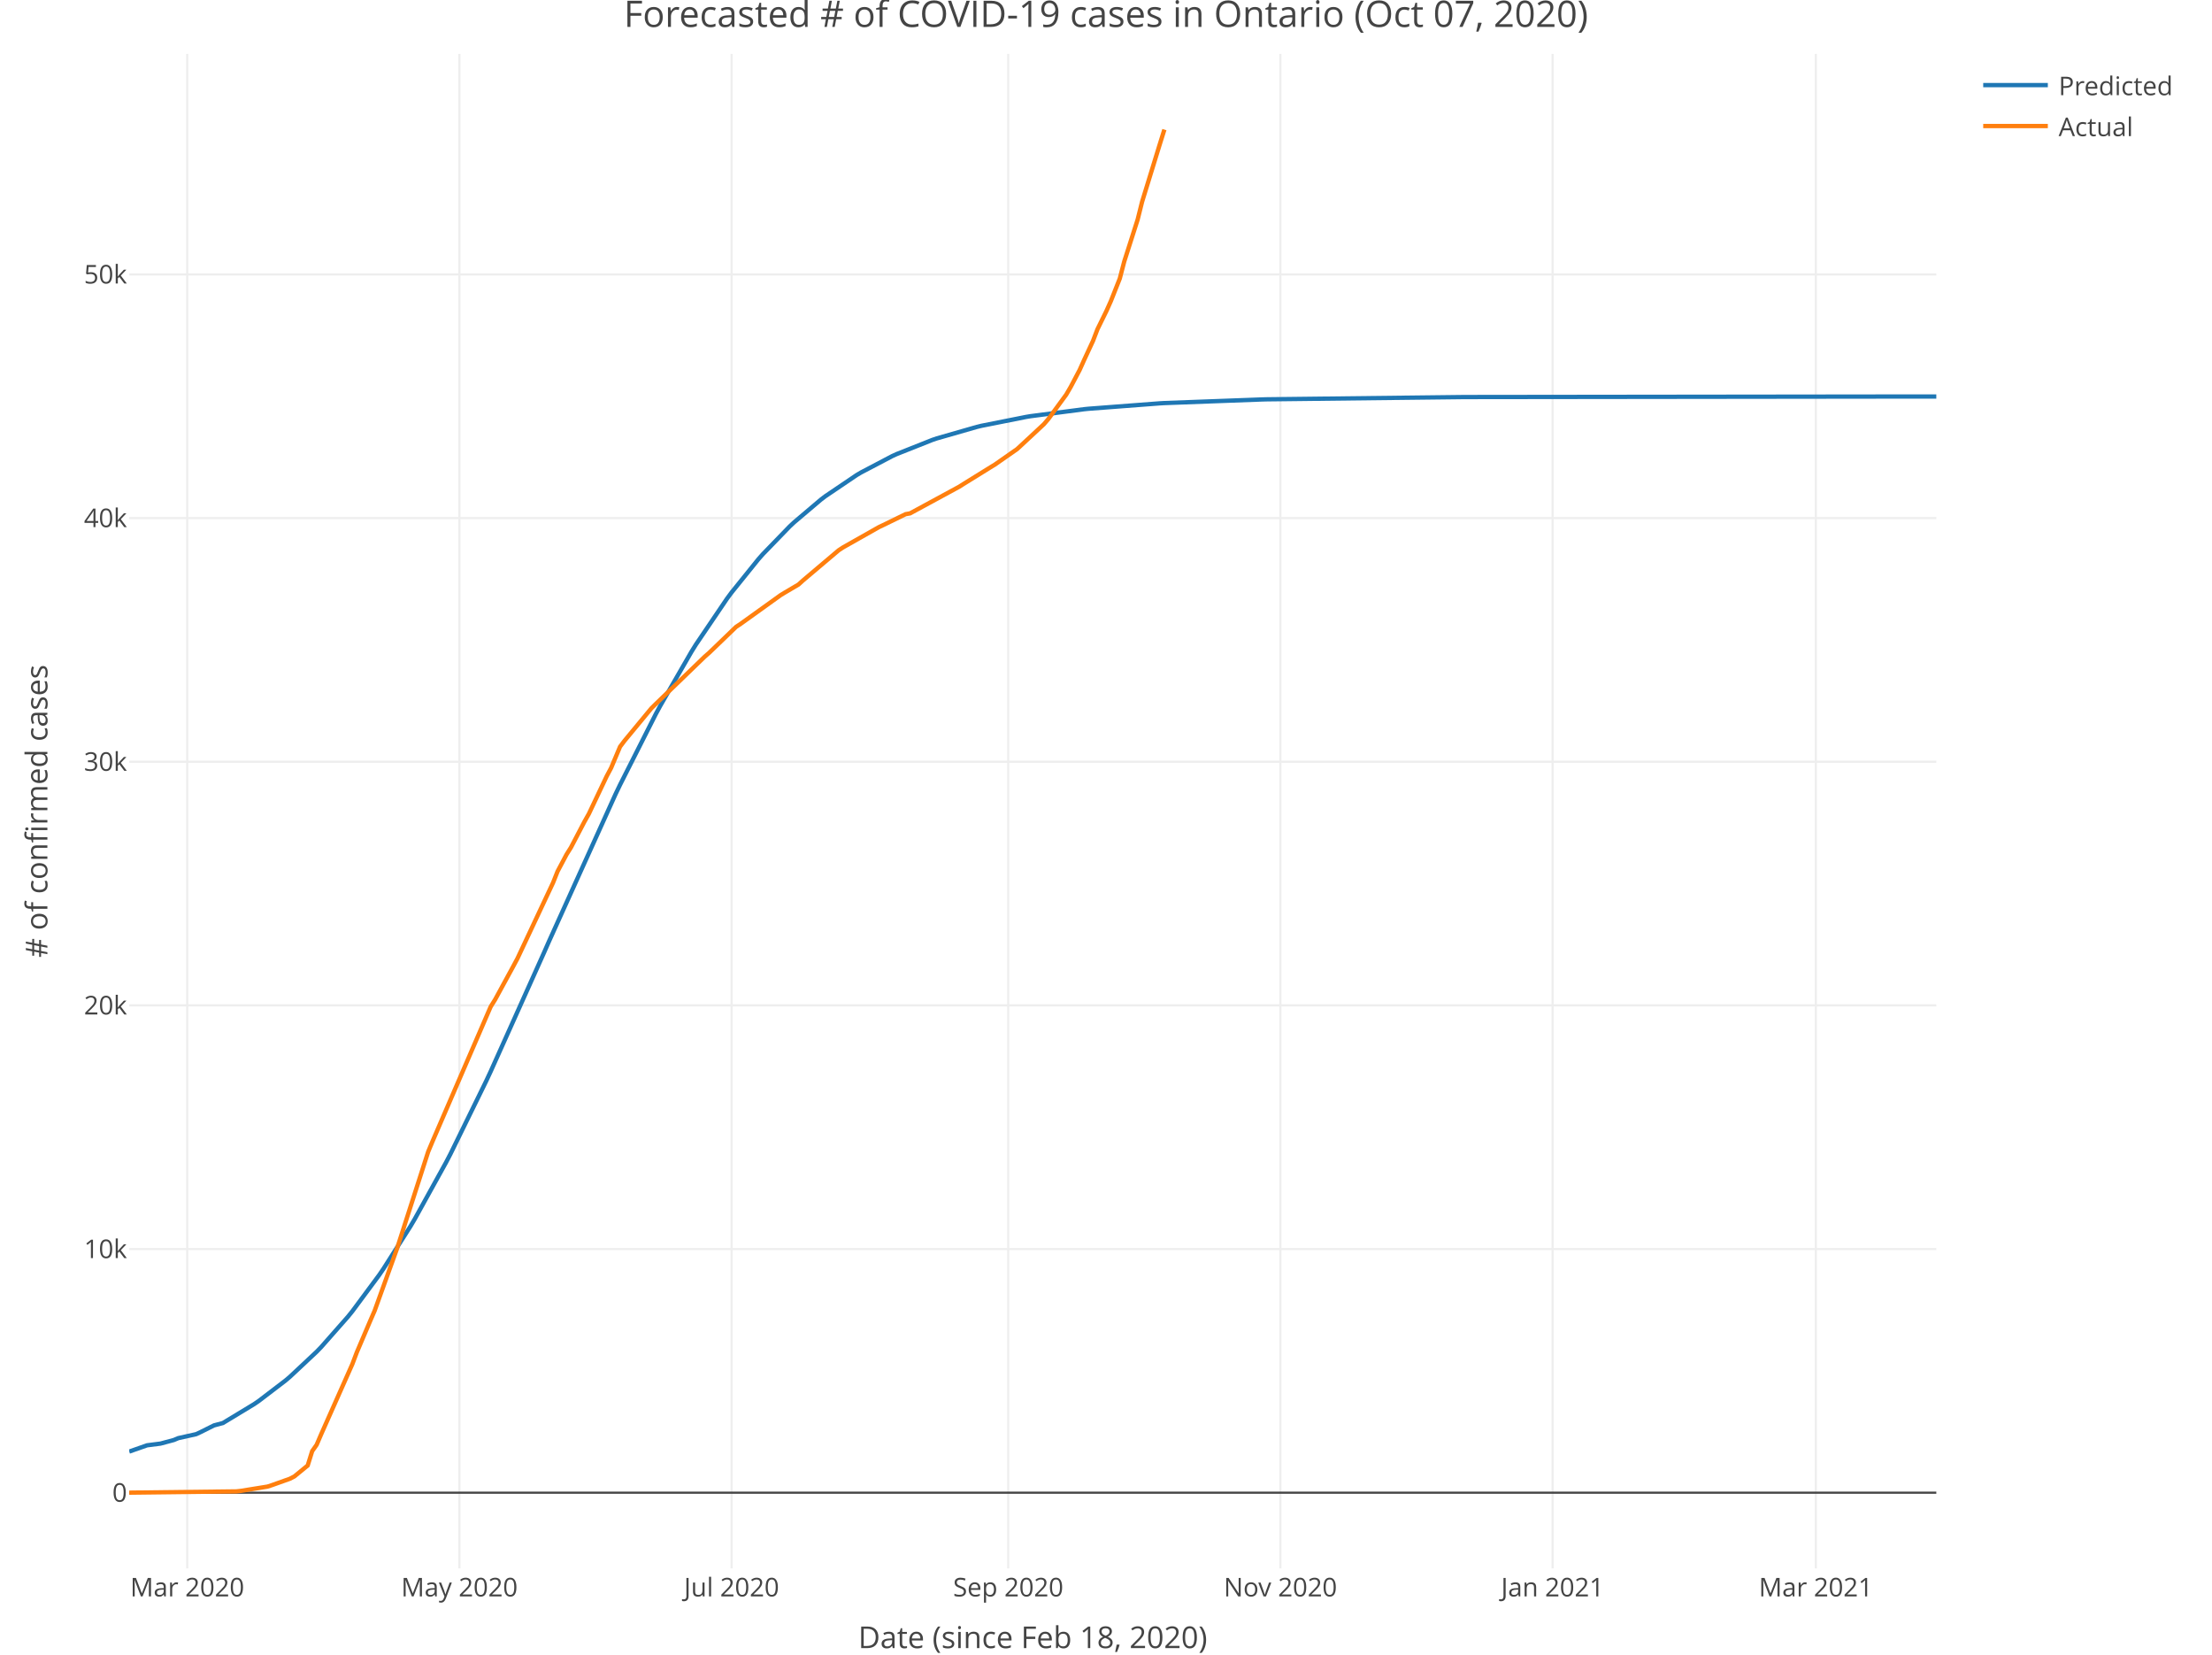
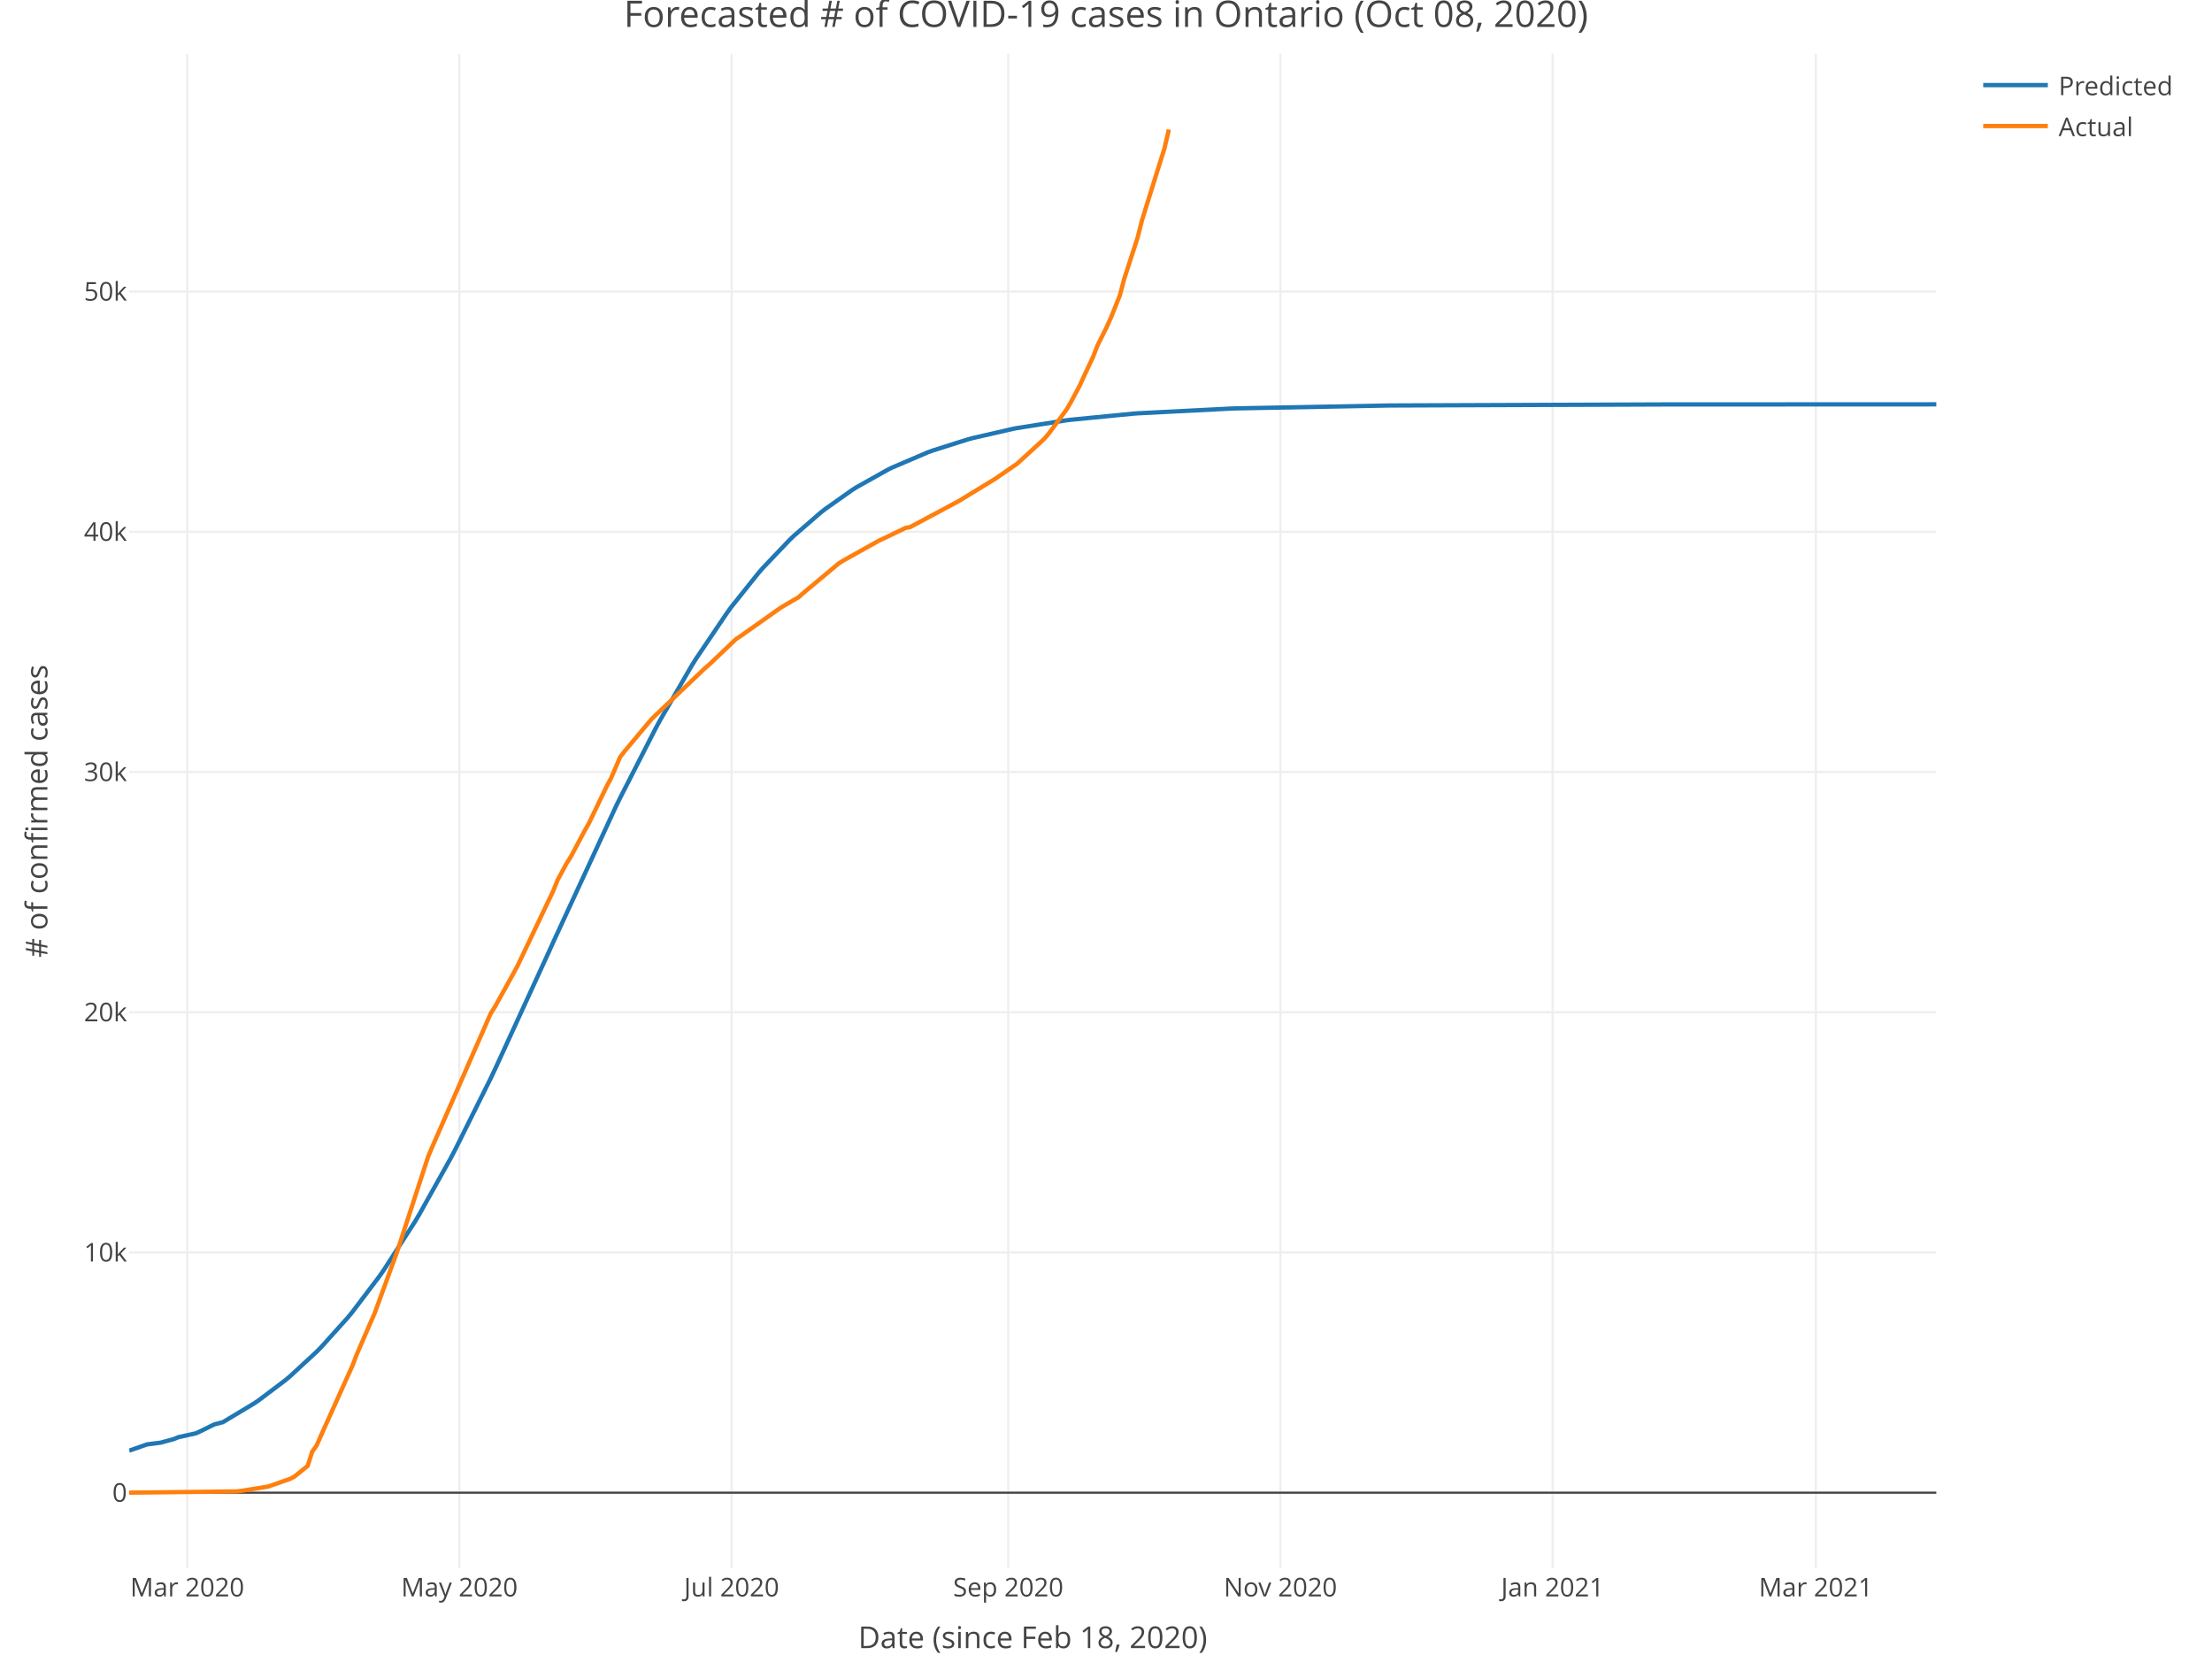
<svg xmlns="http://www.w3.org/2000/svg" class="main-svg" width="1027" height="768" style="" viewBox="0 0 1027 768">
  <rect x="0" y="0" width="1027" height="768" style="fill: rgb(255, 255, 255); fill-opacity: 1;" />
-   <defs id="defs-dc0b89">
+   <defs id="defs-c9b964">
    <g class="clips">
-       <clipPath id="clipdc0b89xyplot" class="plotclip">
+       <clipPath id="clipc9b964xyplot" class="plotclip">
        <rect width="839" height="703" />
      </clipPath>
-       <clipPath class="axesclip" id="clipdc0b89x">
+       <clipPath class="axesclip" id="clipc9b964x">
        <rect x="60" y="0" width="839" height="768" />
      </clipPath>
-       <clipPath class="axesclip" id="clipdc0b89y">
+       <clipPath class="axesclip" id="clipc9b964y">
        <rect x="0" y="25" width="1027" height="703" />
      </clipPath>
-       <clipPath class="axesclip" id="clipdc0b89xy">
+       <clipPath class="axesclip" id="clipc9b964xy">
        <rect x="60" y="25" width="839" height="703" />
      </clipPath>
    </g>
    <g class="gradients" />
  </defs>
  <g class="bglayer" />
  <g class="layer-below">
    <g class="imagelayer" />
    <g class="shapelayer" />
  </g>
  <g class="cartesianlayer">
    <g class="subplot xy">
      <g class="layer-subplot">
        <g class="shapelayer" />
        <g class="imagelayer" />
      </g>
      <g class="gridlayer">
        <g class="x">
          <path class="xgrid crisp" transform="translate(86.93,0)" d="M0,25v703" style="stroke: rgb(238, 238, 238); stroke-opacity: 1; stroke-width: 1px;" />
          <path class="xgrid crisp" transform="translate(213.3,0)" d="M0,25v703" style="stroke: rgb(238, 238, 238); stroke-opacity: 1; stroke-width: 1px;" />
          <path class="xgrid crisp" transform="translate(339.67,0)" d="M0,25v703" style="stroke: rgb(238, 238, 238); stroke-opacity: 1; stroke-width: 1px;" />
          <path class="xgrid crisp" transform="translate(468.11,0)" d="M0,25v703" style="stroke: rgb(238, 238, 238); stroke-opacity: 1; stroke-width: 1px;" />
          <path class="xgrid crisp" transform="translate(594.47,0)" d="M0,25v703" style="stroke: rgb(238, 238, 238); stroke-opacity: 1; stroke-width: 1px;" />
          <path class="xgrid crisp" transform="translate(720.84,0)" d="M0,25v703" style="stroke: rgb(238, 238, 238); stroke-opacity: 1; stroke-width: 1px;" />
          <path class="xgrid crisp" transform="translate(843.07,0)" d="M0,25v703" style="stroke: rgb(238, 238, 238); stroke-opacity: 1; stroke-width: 1px;" />
        </g>
        <g class="y">
-           <path class="ygrid crisp" transform="translate(0,579.77)" d="M60,0h839" style="stroke: rgb(238, 238, 238); stroke-opacity: 1; stroke-width: 1px;" />
-           <path class="ygrid crisp" transform="translate(0,466.67)" d="M60,0h839" style="stroke: rgb(238, 238, 238); stroke-opacity: 1; stroke-width: 1px;" />
-           <path class="ygrid crisp" transform="translate(0,353.58)" d="M60,0h839" style="stroke: rgb(238, 238, 238); stroke-opacity: 1; stroke-width: 1px;" />
-           <path class="ygrid crisp" transform="translate(0,240.48)" d="M60,0h839" style="stroke: rgb(238, 238, 238); stroke-opacity: 1; stroke-width: 1px;" />
-           <path class="ygrid crisp" transform="translate(0,127.39)" d="M60,0h839" style="stroke: rgb(238, 238, 238); stroke-opacity: 1; stroke-width: 1px;" />
+           <path class="ygrid crisp" transform="translate(0,581.35)" d="M60,0h839" style="stroke: rgb(238, 238, 238); stroke-opacity: 1; stroke-width: 1px;" />
+           <path class="ygrid crisp" transform="translate(0,469.85)" d="M60,0h839" style="stroke: rgb(238, 238, 238); stroke-opacity: 1; stroke-width: 1px;" />
+           <path class="ygrid crisp" transform="translate(0,358.34)" d="M60,0h839" style="stroke: rgb(238, 238, 238); stroke-opacity: 1; stroke-width: 1px;" />
+           <path class="ygrid crisp" transform="translate(0,246.83)" d="M60,0h839" style="stroke: rgb(238, 238, 238); stroke-opacity: 1; stroke-width: 1px;" />
+           <path class="ygrid crisp" transform="translate(0,135.33)" d="M60,0h839" style="stroke: rgb(238, 238, 238); stroke-opacity: 1; stroke-width: 1px;" />
        </g>
      </g>
      <g class="zerolinelayer">
        <path class="yzl zl crisp" transform="translate(0,692.86)" d="M60,0h839" style="stroke: rgb(68, 68, 68); stroke-opacity: 1; stroke-width: 1px;" />
      </g>
      <path class="xlines-below" />
      <path class="ylines-below" />
      <g class="overlines-below" />
      <g class="xaxislayer-below" />
      <g class="yaxislayer-below" />
      <g class="overaxes-below" />
-       <g class="plot" transform="translate(60, 25)" clip-path="url('#clipdc0b89xyplot')">
+       <g class="plot" transform="translate(60, 25)" clip-path="url('#clipc9b964xyplot')">
        <g class="scatterlayer mlayer">
-           <g class="trace scatter tracef18f33" style="stroke-miterlimit: 2; opacity: 1;">
+           <g class="trace scatter trace05e7ec" style="stroke-miterlimit: 2; opacity: 1;">
            <g class="fills" />
            <g class="errorbars" />
            <g class="lines">
-               <path class="js-line" d="M0,648.77L8.29,645.86L14.5,645.07L20.72,643.4L22.79,642.53L31.07,640.69L33.15,639.72L39.36,636.62L43.5,635.52L58,626.74L60.08,625.32L72.51,615.83L74.58,614.08L87.01,602.44L89.08,600.3L101.51,586.21L103.58,583.65L116.01,566.88L118.08,563.85L130.51,544.3L132.58,540.8L147.08,514.58L149.16,510.59L165.73,476.79L167.8,472.36L192.66,417L194.73,412.3L225.8,343.59L227.88,339.27L244.45,306.49L246.52,302.65L261.02,277.53L263.09,274.2L277.6,252.78L279.67,249.99L292.1,234.58L294.17,232.23L306.6,219.4L308.67,217.46L321.1,206.93L323.17,205.35L337.67,195.55L339.74,194.32L354.24,186.71L356.32,185.76L372.89,179.19L374.96,178.49L393.6,173.14L395.68,172.64L416.39,168.52L418.46,168.18L443.32,164.94L445.4,164.73L478.54,162.21L480.61,162.09L526.19,160.4L528.26,160.35L619.41,159.3L621.48,159.29L824.5,159.05L826.57,159.05L839,159.05" style="vector-effect: non-scaling-stroke; fill: none; stroke: rgb(31, 119, 180); stroke-opacity: 1; stroke-width: 2px; opacity: 1;" />
+               <path class="js-line" d="M0,648.35L8.29,645.43L14.5,644.64L20.72,642.97L22.79,642.1L31.07,640.26L33.15,639.29L39.36,636.21L43.5,635.11L58,626.4L60.08,624.99L72.51,615.62L74.58,613.89L87.01,602.43L89.08,600.33L101.51,586.52L103.58,584L116.01,567.61L118.08,564.66L132.58,542.18L134.65,538.72L149.16,512.77L151.23,508.83L167.8,475.57L169.87,471.22L194.73,417.04L196.8,412.45L225.8,349.68L227.88,345.42L244.45,313.01L246.52,309.2L261.02,284.19L263.09,280.87L277.6,259.39L279.67,256.57L292.1,241.02L294.17,238.64L306.6,225.61L308.67,223.63L321.1,212.87L323.17,211.25L335.6,202.47L337.67,201.16L352.17,193.03L354.24,192.01L370.82,184.93L372.89,184.17L389.46,178.92L391.53,178.36L410.18,174.08L412.25,173.68L435.04,170.1L437.11,169.84L466.11,167.01L468.18,166.85L511.69,164.63L513.76,164.56L584.19,163.23L586.26,163.21L712.63,162.73L714.7,162.73L839,162.68" style="vector-effect: non-scaling-stroke; fill: none; stroke: rgb(31, 119, 180); stroke-opacity: 1; stroke-width: 2px; opacity: 1;" />
            </g>
            <g class="points" />
            <g class="text" />
          </g>
-           <g class="trace scatter trace3bc990" style="stroke-miterlimit: 2; opacity: 1;">
+           <g class="trace scatter trace299991" style="stroke-miterlimit: 2; opacity: 1;">
            <g class="fills" />
            <g class="errorbars" />
            <g class="lines">
-               <path class="js-line" d="M0,667.84L49.72,667.25L51.79,667.02L64.22,665.02L66.29,664.34L74.58,661.39L76.65,660.32L82.86,655.23L84.94,648.57L87.01,645.63L89.08,640.81L103.58,608.19L105.65,602.73L111.87,588.14L113.94,583.38L124.3,554.65L126.37,548.23L138.8,509.58L140.87,504.64L167.8,442.3L169.87,438.98L178.16,423.79L180.23,419.93L196.8,384.67L198.87,379.47L203.02,371.65L205.09,368.35L211.3,356.48L213.38,352.79L221.66,335.33L223.73,331.44L227.88,321.6L229.95,318.85L242.38,303.82L244.45,301.77L267.24,279.76L269.31,277.95L281.74,265.98L283.81,264.61L302.45,251.23L304.53,249.97L310.74,246.31L312.81,244.43L329.39,230.41L331.46,229.06L348.03,219.69L350.1,218.71L360.46,213.66L362.53,213.29L385.32,200.93L387.39,199.62L399.82,191.92L401.89,190.66L412.25,183.43L414.32,181.52L424.68,171.88L426.75,169.47L435.04,158.16L437.11,154.6L441.25,146.75L443.32,142.15L447.47,133.21L449.54,127.81L453.68,119.39L455.75,114.77L459.9,104.3L461.97,96.38L468.18,76.96L470.25,68.68L478.54,41.74L480.61,35.15" style="vector-effect: non-scaling-stroke; fill: none; stroke: rgb(255, 127, 14); stroke-opacity: 1; stroke-width: 2px; opacity: 1;" />
+               <path class="js-line" d="M0,667.84L49.72,667.26L51.79,667.04L64.22,665.06L66.29,664.39L74.58,661.48L76.65,660.42L82.86,655.41L84.94,648.84L87.01,645.94L89.08,641.19L103.58,609.03L105.65,603.64L111.87,589.26L113.94,584.57L124.3,556.24L126.37,549.91L138.8,511.81L140.87,506.93L167.8,445.47L169.87,442.19L178.16,427.22L180.23,423.42L196.8,388.65L198.87,383.52L203.02,375.81L205.09,372.56L211.3,360.85L213.38,357.21L221.66,340L223.73,336.16L227.88,326.46L229.95,323.75L242.38,308.93L244.45,306.91L267.24,285.21L269.31,283.43L281.74,271.62L283.81,270.27L302.45,257.08L304.53,255.84L310.74,252.23L312.81,250.38L329.39,236.55L331.46,235.23L348.03,225.98L350.1,225.02L360.46,220.04L362.53,219.67L385.32,207.48L387.39,206.2L399.82,198.61L401.89,197.36L412.25,190.23L414.32,188.35L424.68,178.85L426.75,176.47L435.04,165.32L437.11,161.81L441.25,154.07L443.32,149.53L447.47,140.72L449.54,135.39L453.68,127.1L455.75,122.54L459.9,112.21L461.97,104.41L468.18,85.26L470.25,77.1L478.54,50.54L480.61,44.04L482.68,35.15" style="vector-effect: non-scaling-stroke; fill: none; stroke: rgb(255, 127, 14); stroke-opacity: 1; stroke-width: 2px; opacity: 1;" />
            </g>
            <g class="points" />
            <g class="text" />
          </g>
        </g>
      </g>
      <g class="overplot" />
      <path class="xlines-above crisp" style="fill: none;" d="M0,0" />
      <path class="ylines-above crisp" style="fill: none;" d="M0,0" />
      <g class="overlines-above" />
      <g class="xaxislayer-above">
        <g class="xtick">
          <text text-anchor="middle" x="0" y="741" transform="translate(86.93,0)" style="font-family: 'Open Sans', verdana, arial, sans-serif; font-size: 12px; fill: rgb(68, 68, 68); fill-opacity: 1; white-space: pre;">Mar 2020</text>
        </g>
        <g class="xtick">
          <text text-anchor="middle" x="0" y="741" transform="translate(213.3,0)" style="font-family: 'Open Sans', verdana, arial, sans-serif; font-size: 12px; fill: rgb(68, 68, 68); fill-opacity: 1; white-space: pre;">May 2020</text>
        </g>
        <g class="xtick">
          <text text-anchor="middle" x="0" y="741" transform="translate(339.67,0)" style="font-family: 'Open Sans', verdana, arial, sans-serif; font-size: 12px; fill: rgb(68, 68, 68); fill-opacity: 1; white-space: pre;">Jul 2020</text>
        </g>
        <g class="xtick">
          <text text-anchor="middle" x="0" y="741" transform="translate(468.11,0)" style="font-family: 'Open Sans', verdana, arial, sans-serif; font-size: 12px; fill: rgb(68, 68, 68); fill-opacity: 1; white-space: pre;">Sep 2020</text>
        </g>
        <g class="xtick">
          <text text-anchor="middle" x="0" y="741" transform="translate(594.47,0)" style="font-family: 'Open Sans', verdana, arial, sans-serif; font-size: 12px; fill: rgb(68, 68, 68); fill-opacity: 1; white-space: pre;">Nov 2020</text>
        </g>
        <g class="xtick">
          <text text-anchor="middle" x="0" y="741" transform="translate(720.84,0)" style="font-family: 'Open Sans', verdana, arial, sans-serif; font-size: 12px; fill: rgb(68, 68, 68); fill-opacity: 1; white-space: pre;">Jan 2021</text>
        </g>
        <g class="xtick">
          <text text-anchor="middle" x="0" y="741" transform="translate(843.07,0)" style="font-family: 'Open Sans', verdana, arial, sans-serif; font-size: 12px; fill: rgb(68, 68, 68); fill-opacity: 1; white-space: pre;">Mar 2021</text>
        </g>
      </g>
      <g class="yaxislayer-above">
        <g class="ytick">
          <text text-anchor="end" x="59" y="4.2" transform="translate(0,692.86)" style="font-family: 'Open Sans', verdana, arial, sans-serif; font-size: 12px; fill: rgb(68, 68, 68); fill-opacity: 1; white-space: pre;">0</text>
        </g>
        <g class="ytick">
-           <text text-anchor="end" x="59" y="4.2" transform="translate(0,579.77)" style="font-family: 'Open Sans', verdana, arial, sans-serif; font-size: 12px; fill: rgb(68, 68, 68); fill-opacity: 1; white-space: pre;">10k</text>
+           <text text-anchor="end" x="59" y="4.2" transform="translate(0,581.35)" style="font-family: 'Open Sans', verdana, arial, sans-serif; font-size: 12px; fill: rgb(68, 68, 68); fill-opacity: 1; white-space: pre;">10k</text>
        </g>
        <g class="ytick">
-           <text text-anchor="end" x="59" y="4.2" transform="translate(0,466.67)" style="font-family: 'Open Sans', verdana, arial, sans-serif; font-size: 12px; fill: rgb(68, 68, 68); fill-opacity: 1; white-space: pre;">20k</text>
+           <text text-anchor="end" x="59" y="4.2" transform="translate(0,469.85)" style="font-family: 'Open Sans', verdana, arial, sans-serif; font-size: 12px; fill: rgb(68, 68, 68); fill-opacity: 1; white-space: pre;">20k</text>
        </g>
        <g class="ytick">
-           <text text-anchor="end" x="59" y="4.2" transform="translate(0,353.58)" style="font-family: 'Open Sans', verdana, arial, sans-serif; font-size: 12px; fill: rgb(68, 68, 68); fill-opacity: 1; white-space: pre;">30k</text>
+           <text text-anchor="end" x="59" y="4.2" transform="translate(0,358.34)" style="font-family: 'Open Sans', verdana, arial, sans-serif; font-size: 12px; fill: rgb(68, 68, 68); fill-opacity: 1; white-space: pre;">30k</text>
        </g>
        <g class="ytick">
-           <text text-anchor="end" x="59" y="4.2" transform="translate(0,240.48)" style="font-family: 'Open Sans', verdana, arial, sans-serif; font-size: 12px; fill: rgb(68, 68, 68); fill-opacity: 1; white-space: pre;">40k</text>
+           <text text-anchor="end" x="59" y="4.2" transform="translate(0,246.83)" style="font-family: 'Open Sans', verdana, arial, sans-serif; font-size: 12px; fill: rgb(68, 68, 68); fill-opacity: 1; white-space: pre;">40k</text>
        </g>
        <g class="ytick">
-           <text text-anchor="end" x="59" y="4.2" transform="translate(0,127.39)" style="font-family: 'Open Sans', verdana, arial, sans-serif; font-size: 12px; fill: rgb(68, 68, 68); fill-opacity: 1; white-space: pre;">50k</text>
+           <text text-anchor="end" x="59" y="4.2" transform="translate(0,135.33)" style="font-family: 'Open Sans', verdana, arial, sans-serif; font-size: 12px; fill: rgb(68, 68, 68); fill-opacity: 1; white-space: pre;">50k</text>
        </g>
      </g>
      <g class="overaxes-above" />
    </g>
  </g>
  <g class="polarlayer" />
  <g class="ternarylayer" />
  <g class="geolayer" />
  <g class="funnelarealayer" />
  <g class="pielayer" />
  <g class="treemaplayer" />
  <g class="sunburstlayer" />
  <g class="glimages" />
-   <defs id="topdefs-dc0b89">
+   <defs id="topdefs-c9b964">
    <g class="clips" />
-     <clipPath id="legenddc0b89">
+     <clipPath id="legendc9b964">
      <rect width="101" height="48" x="0" y="0" />
    </clipPath>
  </defs>
  <g class="layer-above">
    <g class="imagelayer" />
    <g class="shapelayer" />
  </g>
  <g class="infolayer">
    <g class="legend" pointer-events="all" transform="translate(915.78, 25)">
      <rect class="bg" shape-rendering="crispEdges" style="stroke: rgb(68, 68, 68); stroke-opacity: 1; fill: rgb(255, 255, 255); fill-opacity: 1; stroke-width: 0px;" width="101" height="48" x="0" y="0" />
-       <g class="scrollbox" transform="translate(0, 0)" clip-path="url('#legenddc0b89')">
+       <g class="scrollbox" transform="translate(0, 0)" clip-path="url('#legendc9b964')">
        <g class="groups">
          <g class="traces" style="opacity: 1;" transform="translate(0, 14.5)">
            <text class="legendtext user-select-none" text-anchor="start" x="40" y="4.68" style="font-family: 'Open Sans', verdana, arial, sans-serif; font-size: 12px; fill: rgb(68, 68, 68); fill-opacity: 1; white-space: pre;">Predicted</text>
            <g class="layers" style="opacity: 1;">
              <g class="legendfill" />
              <g class="legendlines">
                <path class="js-line" d="M5,0h30" style="fill: none; stroke: rgb(31, 119, 180); stroke-opacity: 1; stroke-width: 2px;" />
              </g>
              <g class="legendsymbols">
                <g class="legendpoints" />
              </g>
            </g>
            <rect class="legendtoggle" pointer-events="all" x="0" y="-9.5" width="95.891" height="19" style="cursor: pointer; fill: rgb(0, 0, 0); fill-opacity: 0;" />
          </g>
          <g class="traces" style="opacity: 1;" transform="translate(0, 33.5)">
            <text class="legendtext user-select-none" text-anchor="start" x="40" y="4.68" style="font-family: 'Open Sans', verdana, arial, sans-serif; font-size: 12px; fill: rgb(68, 68, 68); fill-opacity: 1; white-space: pre;">Actual</text>
            <g class="layers" style="opacity: 1;">
              <g class="legendfill" />
              <g class="legendlines">
                <path class="js-line" d="M5,0h30" style="fill: none; stroke: rgb(255, 127, 14); stroke-opacity: 1; stroke-width: 2px;" />
              </g>
              <g class="legendsymbols">
                <g class="legendpoints" />
              </g>
            </g>
            <rect class="legendtoggle" pointer-events="all" x="0" y="-9.5" width="95.891" height="19" style="cursor: pointer; fill: rgb(0, 0, 0); fill-opacity: 0;" />
          </g>
        </g>
      </g>
      <rect class="scrollbar" rx="20" ry="3" width="0" height="0" style="fill: rgb(128, 139, 164); fill-opacity: 1;" x="0" y="0" />
    </g>
    <g class="g-gtitle">
-       <text class="gtitle" x="513.5" y="12.5" text-anchor="middle" dy="0em" style="font-family: 'Open Sans', verdana, arial, sans-serif; font-size: 17px; fill: rgb(68, 68, 68); opacity: 1; font-weight: normal; white-space: pre;">Forecasted # of COVID-19 cases in Ontario (Oct 07, 2020)</text>
+       <text class="gtitle" x="513.5" y="12.5" text-anchor="middle" dy="0em" style="font-family: 'Open Sans', verdana, arial, sans-serif; font-size: 17px; fill: rgb(68, 68, 68); opacity: 1; font-weight: normal; white-space: pre;">Forecasted # of COVID-19 cases in Ontario (Oct 08, 2020)</text>
    </g>
    <g class="g-xtitle" transform="translate(0,-15)">
      <text class="xtitle" x="479.5" y="780" text-anchor="middle" style="font-family: 'Open Sans', verdana, arial, sans-serif; font-size: 14px; fill: rgb(68, 68, 68); opacity: 1; font-weight: normal; white-space: pre;">Date (since Feb 18, 2020)</text>
    </g>
    <g class="g-ytitle">
      <text class="ytitle" transform="rotate(-90,22,376.5)" x="22" y="376.5" text-anchor="middle" style="font-family: 'Open Sans', verdana, arial, sans-serif; font-size: 14px; fill: rgb(68, 68, 68); opacity: 1; font-weight: normal; white-space: pre;"># of confirmed cases</text>
    </g>
  </g>
</svg>
